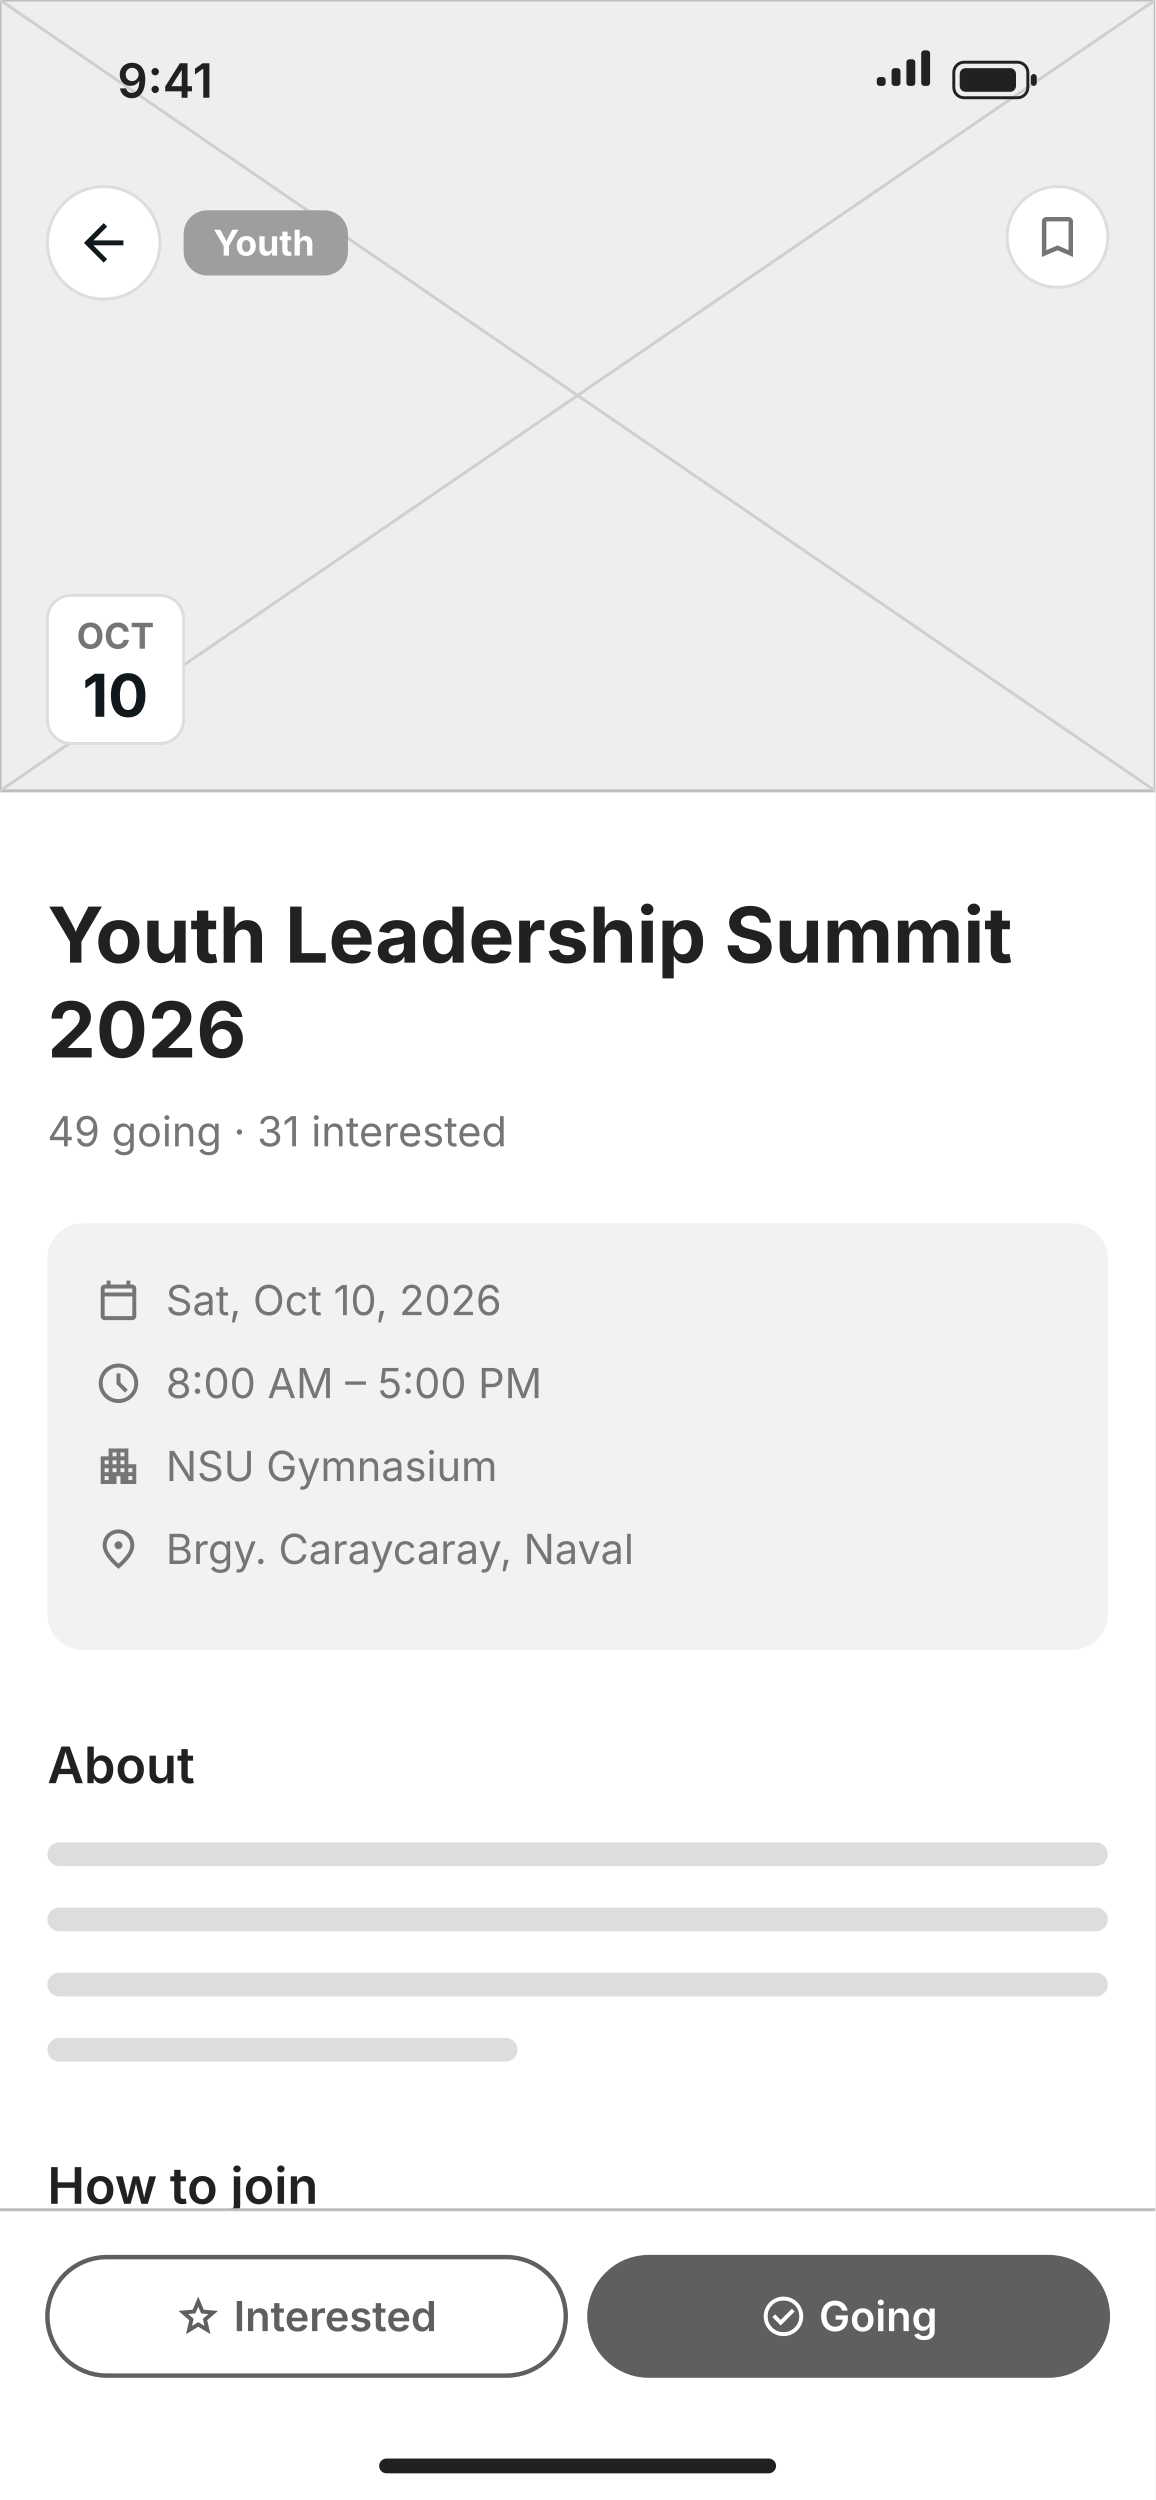
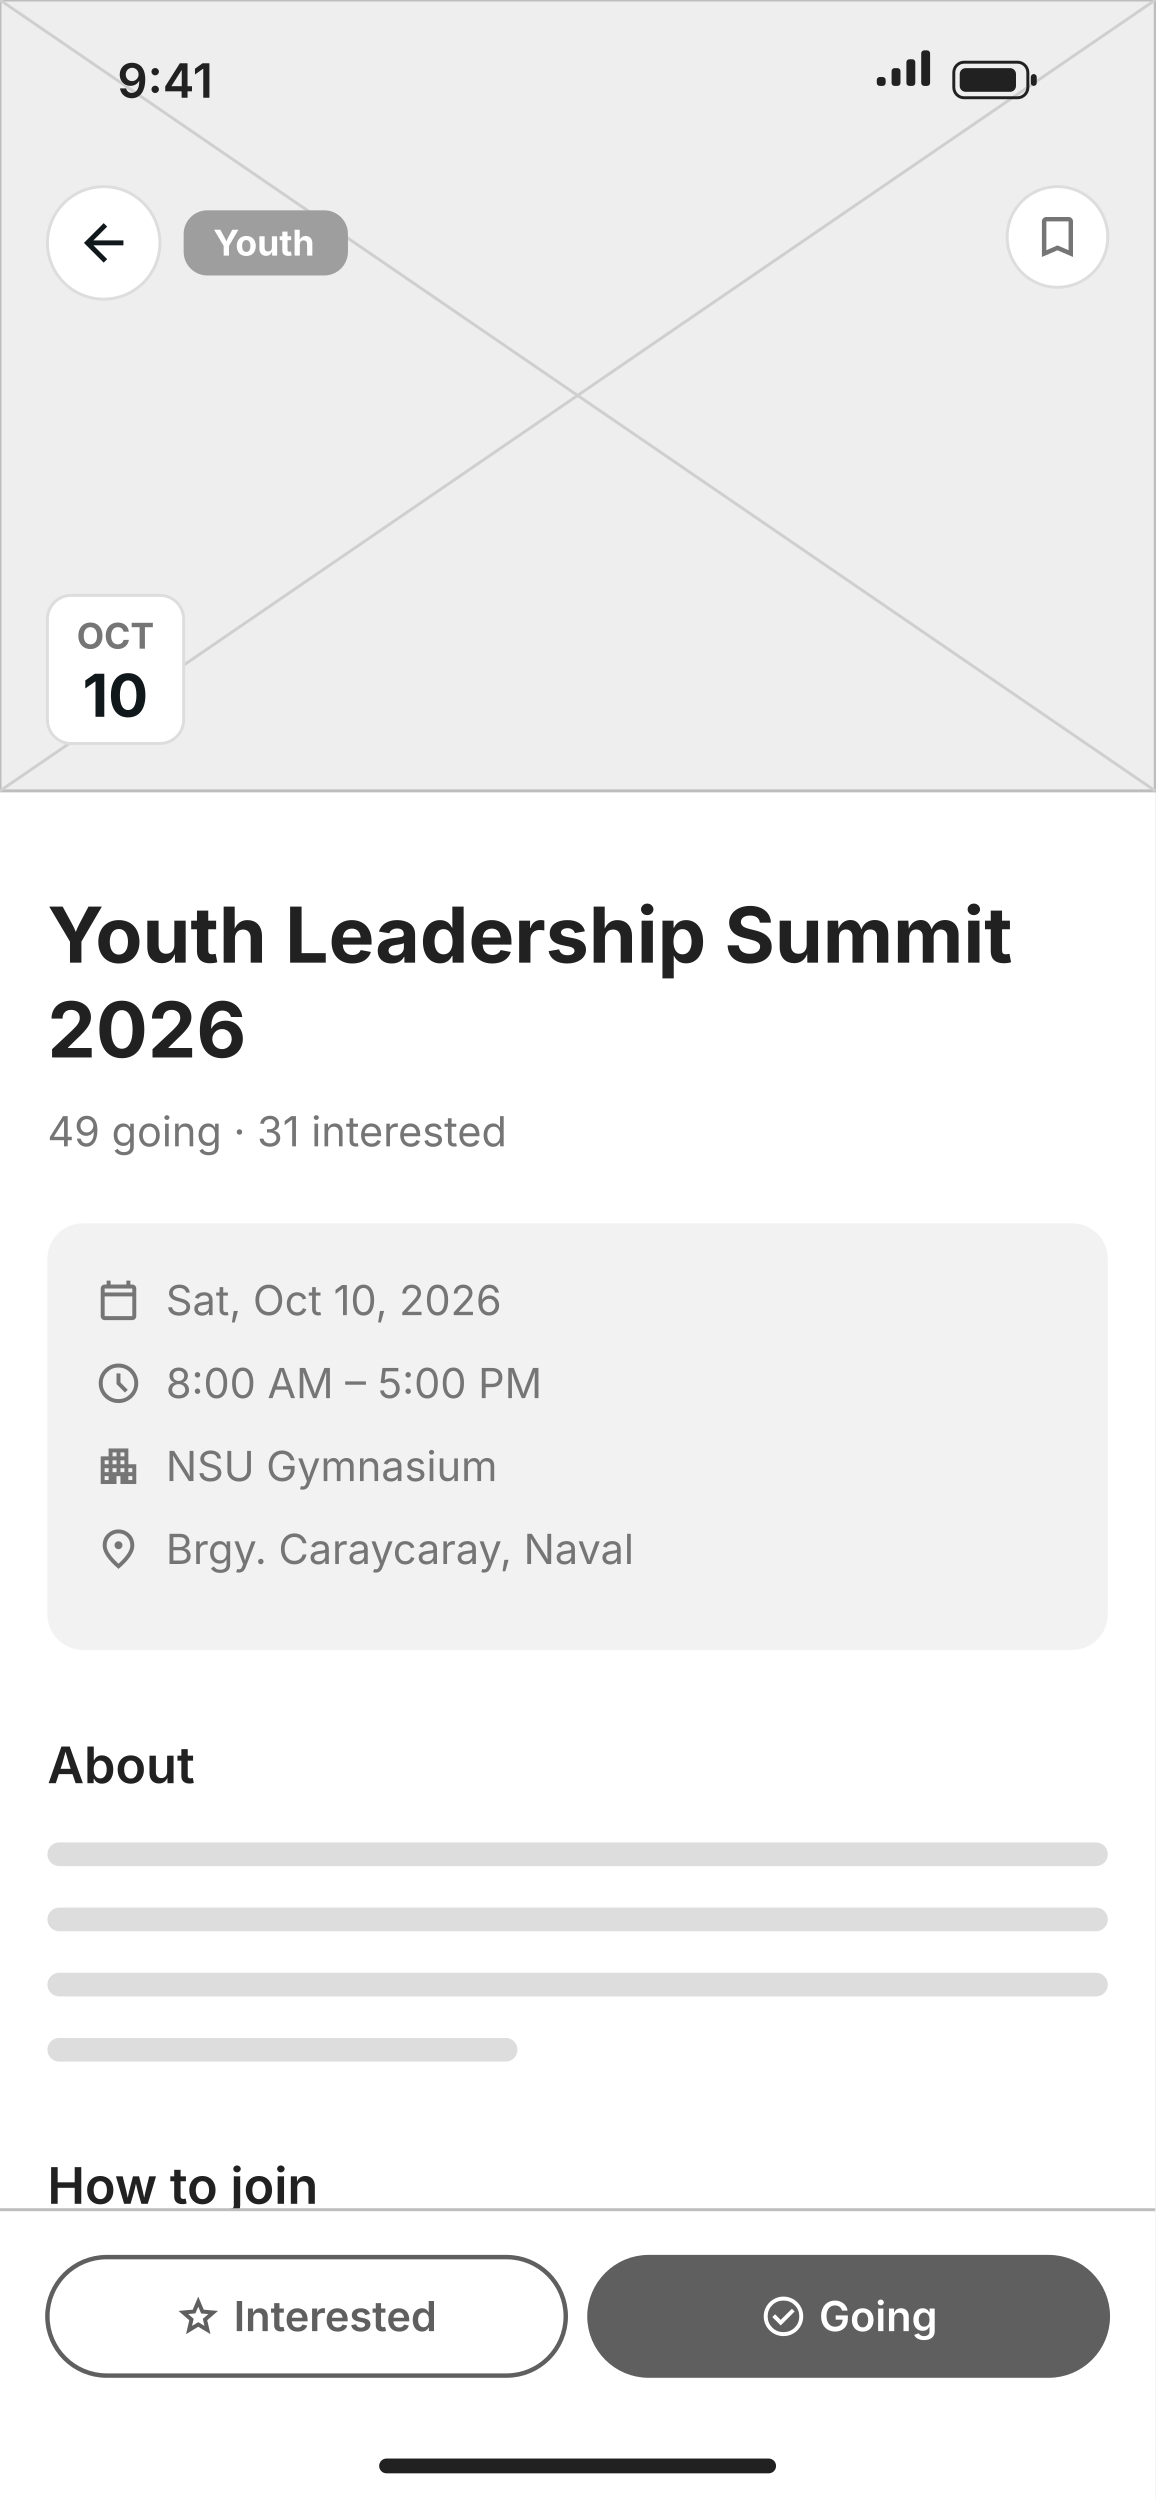
<svg xmlns="http://www.w3.org/2000/svg" width="390" height="844" viewBox="0 0 390 844">
-   <defs>
-     <clipPath id="clip1">
-       <rect x="0" y="0" width="390" height="844" rx="0" />
-     </clipPath>
-   </defs>
-   <g id="Wireframe / 04 Event details" clip-path="url(#clip1)">
-     <rect id="Event details background" x="0" y="0" width="390" height="844" fill="#FFFFFF" />
-     <g id="Event cover">
-       <rect id="Image placeholder" x="0" y="0" width="390" height="267" fill="#EEEEEE" stroke="#BDBDBD" stroke-width="1" />
-       <line id="Placeholder X" x1="0" y1="0" x2="390" y2="267" stroke="#CFCFCF" stroke-width="1" />
-       <line id="Placeholder X 2" x1="390" y1="0" x2="0" y2="267" stroke="#CFCFCF" stroke-width="1" />
-       <g id="Back button">
-         <circle id="Ellipse" cx="35" cy="82" r="19" fill="#FFFFFF" stroke="#DDDDDD" stroke-width="1" />
-         <path id="icon/arrow_back" transform="translate(25 72) scale(0.8333)" d="M7.83 13 13.43 18.6 12 20 4 12 12 4 13.43 5.4 7.83 11H20V13Z" fill="#11181C" />
-       </g>
-       <g id="Tag/Youth">
-         <rect id="Tag background" x="62" y="71" width="55.467" height="22" rx="8" fill="#9E9E9E" />
-         <text id="Youth" x="72.0" y="86.3" font-family="Inter" font-size="12" font-weight="700" fill="#FFFFFF">Youth</text>
-       </g>
-       <g id="Save button">
-         <circle id="Ellipse 2" cx="357" cy="80" r="17" fill="#FFFFFF" stroke="#DDDDDD" stroke-width="1" />
-         <path id="icon/bookmark_border" transform="translate(348 71) scale(0.75)" d="M5 21V5Q5 4.17 5.59 3.59Q6.18 3 7 3H17Q17.82 3 18.41 3.59Q19 4.17 19 5V21L12 18ZM7 17.95 12 15.8 17 17.95V5Q17 5 17 5Q17 5 17 5H7Q7 5 7 5Q7 5 7 5ZM7 5Q7 5 7 5Q7 5 7 5H17Q17 5 17 5Q17 5 17 5H12Z" fill="#757575" />
-       </g>
-       <g id="Date tile">
-         <rect id="Tile" x="16" y="201" width="46" height="50" rx="8" fill="#FFFFFF" stroke="#DDDDDD" stroke-width="1" />
-         <text id="OCT" x="25.9" y="219.0" font-family="Inter" font-size="12" font-weight="700" fill="#757575">OCT</text>
-         <text id="10" x="27.9" y="242.0" font-family="Inter" font-size="20" font-weight="700" fill="#11181C">10</text>
-       </g>
+   <rect id="Event details background" x="0" y="0" width="390" height="844" fill="#FFFFFF" />
+   <g id="Event cover">
+     <rect id="Image placeholder" x="0" y="0" width="390" height="267" fill="#EEEEEE" stroke="#BDBDBD" stroke-width="1" />
+     <line id="Placeholder X" x1="0" y1="0" x2="390" y2="267" stroke="#CFCFCF" stroke-width="1" />
+     <line id="Placeholder X 2" x1="390" y1="0" x2="0" y2="267" stroke="#CFCFCF" stroke-width="1" />
+     <g id="Back button">
+       <circle id="Ellipse" cx="35" cy="82" r="19" fill="#FFFFFF" stroke="#DDDDDD" stroke-width="1" />
+       <path id="icon/arrow_back" transform="translate(25 72) scale(0.8333)" d="M7.83 13 13.43 18.6 12 20 4 12 12 4 13.43 5.4 7.83 11H20V13Z" fill="#11181C" />
    </g>
-     <g id="Status bar">
-       <text id="Time" x="39.6" y="33.0" font-family="Inter" font-size="16" font-weight="600" fill="#212121">9:41</text>
-       <rect id="Signal" x="296" y="26" width="3" height="3" rx="1" fill="#212121" />
-       <rect id="Signal 2" x="301" y="23" width="3" height="6" rx="1" fill="#212121" />
-       <rect id="Signal 3" x="306" y="20" width="3" height="9" rx="1" fill="#212121" />
-       <rect id="Signal 4" x="311" y="17" width="3" height="12" rx="1" fill="#212121" />
-       <rect id="Battery" x="322" y="21" width="25" height="12" rx="3.5" fill="none" stroke="#212121" stroke-width="1" />
-       <rect id="Battery level" x="324" y="23" width="19" height="8" rx="2" fill="#212121" />
-       <rect id="Battery cap" x="348" y="25" width="2" height="4" rx="1" fill="#212121" />
+     <g id="Tag/Youth">
+       <rect id="Tag background" x="62" y="71" width="55.467" height="22" rx="8" fill="#9E9E9E" />
+       <text id="Youth" x="72.0" y="86.3" font-family="Inter" font-size="12" font-weight="700" fill="#FFFFFF">Youth</text>
    </g>
-     <text id="Title" x="16.0" y="325.0" font-family="Inter" font-size="26" font-weight="700" fill="#212121">Youth Leadership Summit</text>
-     <text id="Title 2" x="16.0" y="357.0" font-family="Inter" font-size="26" font-weight="700" fill="#212121">2026</text>
-     <text id="RSVP counts" x="16.0" y="387.0" font-family="Inter" font-size="14" font-weight="400" fill="#757575">49 going · 31 interested</text>
-     <g id="Details card">
-       <rect id="Card background" x="16" y="413" width="358" height="144" rx="12" fill="#F2F2F2" />
-       <g id="Info row">
-         <path id="icon/calendar_today" transform="translate(32 431) scale(0.6667)" d="M5 22Q4.17 22 3.59 21.41Q3 20.82 3 20V6Q3 5.18 3.59 4.59Q4.17 4 5 4H6V2H8V4H16V2H18V4H19Q19.83 4 20.41 4.59Q21 5.18 21 6V20Q21 20.82 20.41 21.41Q19.83 22 19 22ZM5 20H19Q19 20 19 20Q19 20 19 20V10H5V20Q5 20 5 20Q5 20 5 20ZM5 8H19V6Q19 6 19 6Q19 6 19 6H5Q5 6 5 6Q5 6 5 6ZM5 8V6Q5 6 5 6Q5 6 5 6Q5 6 5 6Q5 6 5 6V8Z" fill="#757575" />
-         <text id="Sat, Oct 10, 2026" x="56.0" y="444.0" font-family="Inter" font-size="14" font-weight="400" fill="#757575">Sat, Oct 10, 2026</text>
-       </g>
-       <g id="Info row 2">
-         <path id="icon/schedule" transform="translate(32 459) scale(0.6667)" d="M15.3 16.7 16.7 15.3 13 11.6V7H11V12.4ZM12 22Q9.93 22 8.1 21.21Q6.28 20.43 4.93 19.08Q3.58 17.73 2.79 15.9Q2 14.07 2 12Q2 9.92 2.79 8.1Q3.58 6.27 4.93 4.92Q6.28 3.57 8.1 2.79Q9.93 2 12 2Q14.08 2 15.9 2.79Q17.73 3.57 19.08 4.92Q20.43 6.27 21.21 8.1Q22 9.92 22 12Q22 14.07 21.21 15.9Q20.43 17.73 19.08 19.08Q17.73 20.43 15.9 21.21Q14.08 22 12 22ZM12 12Q12 12 12 12Q12 12 12 12Q12 12 12 12Q12 12 12 12Q12 12 12 12Q12 12 12 12Q12 12 12 12Q12 12 12 12ZM12 20Q15.33 20 17.66 17.66Q20 15.32 20 12Q20 8.67 17.66 6.34Q15.33 4 12 4Q8.68 4 6.34 6.34Q4 8.67 4 12Q4 15.32 6.34 17.66Q8.68 20 12 20Z" fill="#757575" />
-         <text id="8:00 AM – 5:00 PM" x="56.0" y="472.0" font-family="Inter" font-size="14" font-weight="400" fill="#757575">8:00 AM – 5:00 PM</text>
-       </g>
-       <g id="Info row 3">
-         <path id="icon/apartment" transform="translate(32 487) scale(0.6667)" d="M3 21V7H7V3H17V11H21V21H13V17H11V21ZM5 19H7V17H5ZM5 15H7V13H5ZM5 11H7V9H5ZM9 15H11V13H9ZM9 11H11V9H9ZM9 7H11V5H9ZM13 15H15V13H13ZM13 11H15V9H13ZM13 7H15V5H13ZM17 19H19V17H17ZM17 15H19V13H17Z" fill="#757575" />
-         <text id="NSU Gymnasium" x="56.0" y="500.0" font-family="Inter" font-size="14" font-weight="400" fill="#757575">NSU Gymnasium</text>
-       </g>
-       <g id="Info row 4">
-         <path id="icon/location_on" transform="translate(32 515) scale(0.6667)" d="M12 12Q12.83 12 13.41 11.41Q14 10.82 14 10Q14 9.17 13.41 8.59Q12.83 8 12 8Q11.18 8 10.59 8.59Q10 9.17 10 10Q10 10.82 10.59 11.41Q11.18 12 12 12ZM12 19.35Q15.05 16.55 16.52 14.26Q18 11.97 18 10.2Q18 7.47 16.26 5.74Q14.53 4 12 4Q9.47 4 7.74 5.74Q6 7.47 6 10.2Q6 11.97 7.48 14.26Q8.95 16.55 12 19.35ZM12 22Q7.98 18.57 5.99 15.64Q4 12.7 4 10.2Q4 6.45 6.41 4.22Q8.83 2 12 2Q15.18 2 17.59 4.22Q20 6.45 20 10.2Q20 12.7 18.01 15.64Q16.03 18.57 12 22ZM12 10Q12 10 12 10Q12 10 12 10Q12 10 12 10Q12 10 12 10Q12 10 12 10Q12 10 12 10Q12 10 12 10Q12 10 12 10Z" fill="#757575" />
-         <text id="Brgy. Caraycaray, Naval" x="56.0" y="528.0" font-family="Inter" font-size="14" font-weight="400" fill="#757575">Brgy. Caraycaray, Naval</text>
-       </g>
+     <g id="Save button">
+       <circle id="Ellipse 2" cx="357" cy="80" r="17" fill="#FFFFFF" stroke="#DDDDDD" stroke-width="1" />
+       <path id="icon/bookmark_border" transform="translate(348 71) scale(0.75)" d="M5 21V5Q5 4.17 5.59 3.59Q6.18 3 7 3H17Q17.82 3 18.41 3.59Q19 4.17 19 5V21L12 18ZM7 17.95 12 15.8 17 17.95V5Q17 5 17 5Q17 5 17 5H7Q7 5 7 5Q7 5 7 5ZM7 5Q7 5 7 5Q7 5 7 5H17Q17 5 17 5Q17 5 17 5H12Z" fill="#757575" />
    </g>
-     <text id="Section/About" x="16.0" y="602.0" font-family="Inter" font-size="17" font-weight="600" fill="#212121">About</text>
-     <g id="Paragraph placeholder">
-       <rect id="Text line" x="16" y="622" width="358" height="8" rx="4" fill="#DDDDDD" />
-       <rect id="Text line 2" x="16" y="644" width="358" height="8" rx="4" fill="#DDDDDD" />
-       <rect id="Text line 3" x="16" y="666" width="358" height="8" rx="4" fill="#DDDDDD" />
-       <rect id="Text line 4" x="16" y="688" width="158.696" height="8" rx="4" fill="#DDDDDD" />
+     <g id="Date tile">
+       <rect id="Tile" x="16" y="201" width="46" height="50" rx="8" fill="#FFFFFF" stroke="#DDDDDD" stroke-width="1" />
+       <text id="OCT" x="25.9" y="219.0" font-family="Inter" font-size="12" font-weight="700" fill="#757575">OCT</text>
+       <text id="10" x="27.9" y="242.0" font-family="Inter" font-size="20" font-weight="700" fill="#11181C">10</text>
    </g>
-     <text id="Section/How to join" x="16.0" y="744.0" font-family="Inter" font-size="17" font-weight="600" fill="#212121">How to join</text>
-     <g id="Paragraph placeholder 2">
-       <rect id="Text line 5" x="16" y="764" width="358" height="8" rx="4" fill="#DDDDDD" />
-       <rect id="Text line 6" x="16" y="786" width="358" height="8" rx="4" fill="#DDDDDD" />
-       <rect id="Text line 7" x="16" y="808" width="202.07" height="8" rx="4" fill="#DDDDDD" />
+   </g>
+   <g id="Status bar">
+     <text id="Time" x="39.6" y="33.0" font-family="Inter" font-size="16" font-weight="600" fill="#212121">9:41</text>
+     <rect id="Signal" x="296" y="26" width="3" height="3" rx="1" fill="#212121" />
+     <rect id="Signal 2" x="301" y="23" width="3" height="6" rx="1" fill="#212121" />
+     <rect id="Signal 3" x="306" y="20" width="3" height="9" rx="1" fill="#212121" />
+     <rect id="Signal 4" x="311" y="17" width="3" height="12" rx="1" fill="#212121" />
+     <rect id="Battery" x="322" y="21" width="25" height="12" rx="3.5" fill="none" stroke="#212121" stroke-width="1" />
+     <rect id="Battery level" x="324" y="23" width="19" height="8" rx="2" fill="#212121" />
+     <rect id="Battery cap" x="348" y="25" width="2" height="4" rx="1" fill="#212121" />
+   </g>
+   <text id="Title" x="16.0" y="325.0" font-family="Inter" font-size="26" font-weight="700" fill="#212121">Youth Leadership Summit</text>
+   <text id="Title 2" x="16.0" y="357.0" font-family="Inter" font-size="26" font-weight="700" fill="#212121">2026</text>
+   <text id="RSVP counts" x="16.0" y="387.0" font-family="Inter" font-size="14" font-weight="400" fill="#757575">49 going · 31 interested</text>
+   <g id="Details card">
+     <rect id="Card background" x="16" y="413" width="358" height="144" rx="12" fill="#F2F2F2" />
+     <g id="Info row">
+       <path id="icon/calendar_today" transform="translate(32 431) scale(0.6667)" d="M5 22Q4.17 22 3.59 21.41Q3 20.82 3 20V6Q3 5.18 3.59 4.59Q4.17 4 5 4H6V2H8V4H16V2H18V4H19Q19.83 4 20.41 4.59Q21 5.18 21 6V20Q21 20.82 20.41 21.41Q19.83 22 19 22ZM5 20H19Q19 20 19 20Q19 20 19 20V10H5V20Q5 20 5 20Q5 20 5 20ZM5 8H19V6Q19 6 19 6Q19 6 19 6H5Q5 6 5 6Q5 6 5 6ZM5 8V6Q5 6 5 6Q5 6 5 6Q5 6 5 6Q5 6 5 6V8Z" fill="#757575" />
+       <text id="Sat, Oct 10, 2026" x="56.0" y="444.0" font-family="Inter" font-size="14" font-weight="400" fill="#757575">Sat, Oct 10, 2026</text>
    </g>
-     <g id="Footer">
-       <rect id="Footer background" x="0" y="746" width="390" height="98" fill="#FFFFFF" />
-       <line id="Divider" x1="0" y1="746" x2="390" y2="746" stroke="#BDBDBD" stroke-width="1" />
-       <g id="Button/Interested">
-         <rect id="Button background" x="16" y="762" width="175" height="40" rx="20" fill="none" stroke="#5F5F5F" stroke-width="1.5" />
-         <path id="icon/star" transform="translate(58.9272 774) scale(0.6667)" d="M8.85 16.82 12 14.92 15.15 16.85 14.33 13.25 17.1 10.85 13.45 10.52 12 7.12 10.55 10.5 6.9 10.82 9.68 13.25ZM5.83 21 7.45 13.97 2 9.25 9.2 8.62 12 2 14.8 8.62 22 9.25 16.55 13.97 18.18 21 12 17.27ZM12 12.25Z" fill="#5F5F5F" />
-         <text id="Interested" x="78.9" y="787.0" font-family="Inter" font-size="14" font-weight="600" fill="#5F5F5F">Interested</text>
-       </g>
-       <g id="Button/Going">
-         <rect id="Button background 2" x="199" y="762" width="175" height="40" rx="20" fill="#5F5F5F" stroke="#5F5F5F" stroke-width="1.5" />
-         <path id="icon/check_circle" transform="translate(256.501 774) scale(0.6667)" d="M10.6 16.6 17.65 9.55 16.25 8.15 10.6 13.8 7.75 10.95 6.35 12.35ZM12 22Q9.93 22 8.1 21.21Q6.28 20.43 4.93 19.08Q3.58 17.73 2.79 15.9Q2 14.07 2 12Q2 9.92 2.79 8.1Q3.58 6.27 4.93 4.92Q6.28 3.57 8.1 2.79Q9.93 2 12 2Q14.08 2 15.9 2.79Q17.73 3.57 19.08 4.92Q20.43 6.27 21.21 8.1Q22 9.92 22 12Q22 14.07 21.21 15.9Q20.43 17.73 19.08 19.08Q17.73 20.43 15.9 21.21Q14.08 22 12 22ZM12 20Q15.35 20 17.68 17.68Q20 15.35 20 12Q20 8.65 17.68 6.32Q15.35 4 12 4Q8.65 4 6.33 6.32Q4 8.65 4 12Q4 15.35 6.33 17.68Q8.65 20 12 20ZM12 12Q12 12 12 12Q12 12 12 12Q12 12 12 12Q12 12 12 12Q12 12 12 12Q12 12 12 12Q12 12 12 12Q12 12 12 12Z" fill="#FFFFFF" />
-         <text id="Going" x="276.5" y="787.0" font-family="Inter" font-size="14" font-weight="600" fill="#FFFFFF">Going</text>
-       </g>
+     <g id="Info row 2">
+       <path id="icon/schedule" transform="translate(32 459) scale(0.6667)" d="M15.3 16.7 16.7 15.3 13 11.6V7H11V12.4ZM12 22Q9.93 22 8.1 21.21Q6.28 20.43 4.93 19.08Q3.58 17.73 2.79 15.9Q2 14.07 2 12Q2 9.92 2.79 8.1Q3.58 6.27 4.93 4.92Q6.28 3.57 8.1 2.79Q9.93 2 12 2Q14.08 2 15.9 2.79Q17.73 3.57 19.08 4.92Q20.43 6.27 21.21 8.1Q22 9.92 22 12Q22 14.07 21.21 15.9Q20.43 17.73 19.08 19.08Q17.73 20.43 15.9 21.21Q14.08 22 12 22ZM12 12Q12 12 12 12Q12 12 12 12Q12 12 12 12Q12 12 12 12Q12 12 12 12Q12 12 12 12Q12 12 12 12Q12 12 12 12ZM12 20Q15.33 20 17.66 17.66Q20 15.32 20 12Q20 8.67 17.66 6.34Q15.33 4 12 4Q8.68 4 6.34 6.34Q4 8.67 4 12Q4 15.32 6.34 17.66Q8.68 20 12 20Z" fill="#757575" />
+       <text id="8:00 AM – 5:00 PM" x="56.0" y="472.0" font-family="Inter" font-size="14" font-weight="400" fill="#757575">8:00 AM – 5:00 PM</text>
    </g>
-     <rect id="Home indicator" x="128" y="830" width="134" height="5" rx="2.5" fill="#212121" />
+     <g id="Info row 3">
+       <path id="icon/apartment" transform="translate(32 487) scale(0.6667)" d="M3 21V7H7V3H17V11H21V21H13V17H11V21ZM5 19H7V17H5ZM5 15H7V13H5ZM5 11H7V9H5ZM9 15H11V13H9ZM9 11H11V9H9ZM9 7H11V5H9ZM13 15H15V13H13ZM13 11H15V9H13ZM13 7H15V5H13ZM17 19H19V17H17ZM17 15H19V13H17Z" fill="#757575" />
+       <text id="NSU Gymnasium" x="56.0" y="500.0" font-family="Inter" font-size="14" font-weight="400" fill="#757575">NSU Gymnasium</text>
+     </g>
+     <g id="Info row 4">
+       <path id="icon/location_on" transform="translate(32 515) scale(0.6667)" d="M12 12Q12.83 12 13.41 11.41Q14 10.82 14 10Q14 9.17 13.41 8.59Q12.83 8 12 8Q11.18 8 10.59 8.59Q10 9.17 10 10Q10 10.82 10.59 11.41Q11.18 12 12 12ZM12 19.35Q15.05 16.55 16.52 14.26Q18 11.97 18 10.2Q18 7.47 16.26 5.74Q14.53 4 12 4Q9.47 4 7.74 5.74Q6 7.47 6 10.2Q6 11.97 7.48 14.26Q8.95 16.55 12 19.35ZM12 22Q7.98 18.57 5.99 15.64Q4 12.7 4 10.2Q4 6.45 6.41 4.22Q8.83 2 12 2Q15.18 2 17.59 4.22Q20 6.45 20 10.2Q20 12.7 18.01 15.64Q16.03 18.57 12 22ZM12 10Q12 10 12 10Q12 10 12 10Q12 10 12 10Q12 10 12 10Q12 10 12 10Q12 10 12 10Q12 10 12 10Q12 10 12 10Z" fill="#757575" />
+       <text id="Brgy. Caraycaray, Naval" x="56.0" y="528.0" font-family="Inter" font-size="14" font-weight="400" fill="#757575">Brgy. Caraycaray, Naval</text>
+     </g>
  </g>
+   <text id="Section/About" x="16.0" y="602.0" font-family="Inter" font-size="17" font-weight="600" fill="#212121">About</text>
+   <g id="Paragraph placeholder">
+     <rect id="Text line" x="16" y="622" width="358" height="8" rx="4" fill="#DDDDDD" />
+     <rect id="Text line 2" x="16" y="644" width="358" height="8" rx="4" fill="#DDDDDD" />
+     <rect id="Text line 3" x="16" y="666" width="358" height="8" rx="4" fill="#DDDDDD" />
+     <rect id="Text line 4" x="16" y="688" width="158.696" height="8" rx="4" fill="#DDDDDD" />
+   </g>
+   <text id="Section/How to join" x="16.0" y="744.0" font-family="Inter" font-size="17" font-weight="600" fill="#212121">How to join</text>
+   <g id="Paragraph placeholder 2">
+     <rect id="Text line 5" x="16" y="764" width="358" height="8" rx="4" fill="#DDDDDD" />
+     <rect id="Text line 6" x="16" y="786" width="358" height="8" rx="4" fill="#DDDDDD" />
+     <rect id="Text line 7" x="16" y="808" width="202.07" height="8" rx="4" fill="#DDDDDD" />
+   </g>
+   <g id="Footer">
+     <rect id="Footer background" x="0" y="746" width="390" height="98" fill="#FFFFFF" />
+     <line id="Divider" x1="0" y1="746" x2="390" y2="746" stroke="#BDBDBD" stroke-width="1" />
+     <g id="Button/Interested">
+       <rect id="Button background" x="16" y="762" width="175" height="40" rx="20" fill="none" stroke="#5F5F5F" stroke-width="1.5" />
+       <path id="icon/star" transform="translate(58.9272 774) scale(0.6667)" d="M8.85 16.82 12 14.92 15.15 16.85 14.33 13.25 17.1 10.85 13.45 10.52 12 7.12 10.55 10.5 6.9 10.82 9.68 13.25ZM5.83 21 7.45 13.97 2 9.25 9.2 8.62 12 2 14.8 8.62 22 9.25 16.55 13.97 18.18 21 12 17.27ZM12 12.25Z" fill="#5F5F5F" />
+       <text id="Interested" x="78.9" y="787.0" font-family="Inter" font-size="14" font-weight="600" fill="#5F5F5F">Interested</text>
+     </g>
+     <g id="Button/Going">
+       <rect id="Button background 2" x="199" y="762" width="175" height="40" rx="20" fill="#5F5F5F" stroke="#5F5F5F" stroke-width="1.5" />
+       <path id="icon/check_circle" transform="translate(256.501 774) scale(0.6667)" d="M10.6 16.6 17.65 9.55 16.25 8.15 10.6 13.8 7.75 10.95 6.35 12.35ZM12 22Q9.93 22 8.1 21.21Q6.28 20.43 4.93 19.08Q3.58 17.73 2.79 15.9Q2 14.07 2 12Q2 9.92 2.79 8.1Q3.58 6.27 4.93 4.92Q6.28 3.57 8.1 2.79Q9.93 2 12 2Q14.08 2 15.9 2.79Q17.73 3.57 19.08 4.92Q20.43 6.27 21.21 8.1Q22 9.92 22 12Q22 14.07 21.21 15.9Q20.43 17.73 19.08 19.08Q17.73 20.43 15.9 21.21Q14.08 22 12 22ZM12 20Q15.35 20 17.68 17.68Q20 15.35 20 12Q20 8.65 17.68 6.32Q15.35 4 12 4Q8.65 4 6.33 6.32Q4 8.65 4 12Q4 15.35 6.33 17.68Q8.65 20 12 20ZM12 12Q12 12 12 12Q12 12 12 12Q12 12 12 12Q12 12 12 12Q12 12 12 12Q12 12 12 12Q12 12 12 12Q12 12 12 12Z" fill="#FFFFFF" />
+       <text id="Going" x="276.5" y="787.0" font-family="Inter" font-size="14" font-weight="600" fill="#FFFFFF">Going</text>
+     </g>
+   </g>
+   <rect id="Home indicator" x="128" y="830" width="134" height="5" rx="2.5" fill="#212121" />
</svg>
